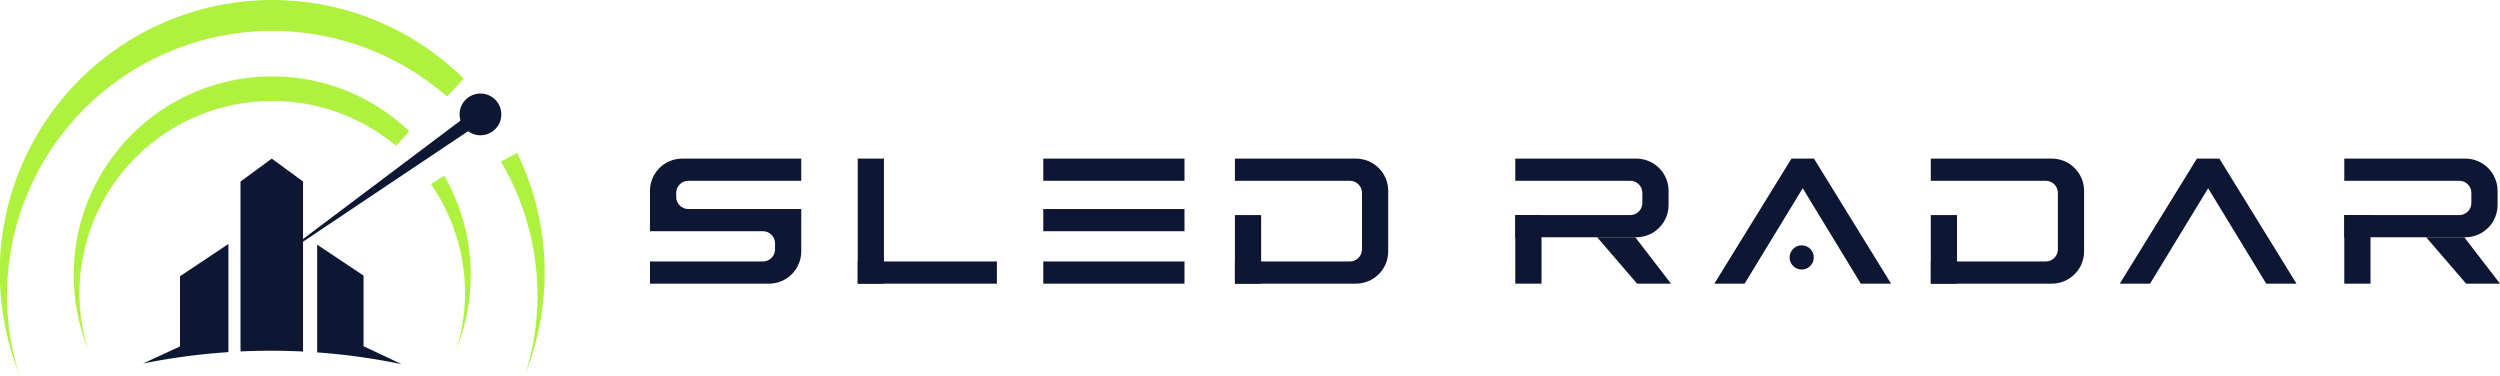
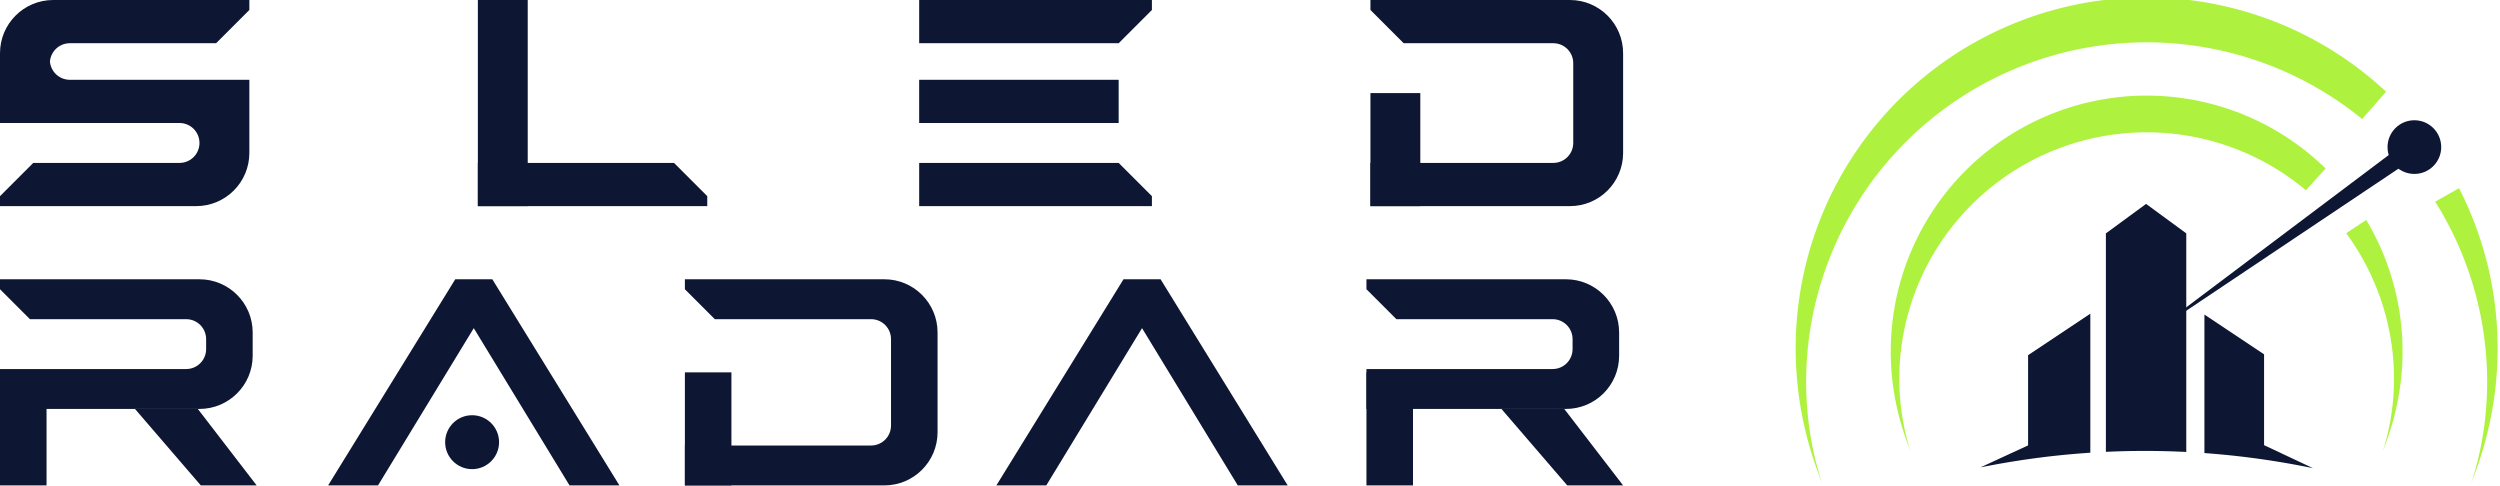
- <svg xmlns="http://www.w3.org/2000/svg" viewBox="0 0 1239.44 186.37" width="1239.44" height="186.37" role="img" aria-labelledby="sledradar-title">
-   <g fill="#aef23f" fill-rule="nonzero">
-     <path d="M9.82 186.38 L8.99 184.2 L8.18 182.02 L7.41 179.83 L6.67 177.62 L5.97 175.39 L5.3 173.16 L4.67 170.91 L4.08 168.65 L3.53 166.38 L3.01 164.1 L2.53 161.8 L2.09 159.5 L1.69 157.19 L1.33 154.88 L1.01 152.55 L0.73 150.22 L0.48 147.88 L0.28 145.53 L0.12 143.18 L0 140.83 L-0.08 138.47 L-0.12 136.11 L-0.11 133.75 L-0.07 131.39 L0.01 129.02 L0.14 126.66 L0.31 124.3 L0.52 121.94 L0.77 119.58 L1.06 117.22 L1.4 114.87 L1.77 112.52 L2.19 110.18 L2.65 107.84 L3.15 105.51 L3.69 103.19 L4.27 100.87 L4.9 98.57 L5.56 96.27 L6.27 93.99 L7.02 91.72 L7.8 89.46 L8.63 87.21 L9.5 84.97 L10.41 82.75 L11.36 80.55 L12.35 78.36 L13.38 76.18 L14.44 74.03 L15.55 71.89 L16.7 69.77 L17.88 67.67 L19.1 65.59 L20.36 63.53 L21.66 61.5 L22.99 59.48 L24.36 57.49 L25.77 55.52 L27.21 53.58 L28.69 51.66 L30.2 49.77 L31.75 47.9 L33.33 46.06 L34.95 44.25 L36.6 42.47 L38.28 40.72 L39.99 38.99 L41.74 37.3 L43.52 35.64 L45.32 34 L47.16 32.41 L49.03 30.84 L50.92 29.31 L52.84 27.81 L54.79 26.34 L56.77 24.91 L58.78 23.52 L60.81 22.16 L62.86 20.84 L64.94 19.55 L67.04 18.3 L69.17 17.09 L71.32 15.92 L73.49 14.79 L75.68 13.69 L77.89 12.64 L80.12 11.63 L82.36 10.65 L84.63 9.72 L86.91 8.83 L89.21 7.98 L91.53 7.17 L93.86 6.4 L96.2 5.67 L98.56 4.99 L100.93 4.35 L103.31 3.76 L105.71 3.2 L108.11 2.69 L110.52 2.23 L112.94 1.81 L115.37 1.43 L117.8 1.09 L120.24 0.8 L122.69 0.56 L125.14 0.36 L127.59 0.2 L130.05 0.09 L132.5 0.02 L134.96 0 L137.42 0.02 L139.87 0.09 L142.33 0.2 L144.78 0.36 L147.23 0.56 L149.68 0.8 L152.12 1.09 L154.55 1.43 L156.98 1.81 L159.4 2.23 L161.81 2.69 L164.21 3.2 L166.61 3.76 L168.99 4.35 L171.36 4.99 L173.72 5.67 L176.06 6.4 L178.39 7.17 L180.71 7.98 L183.01 8.83 L185.29 9.72 L187.56 10.65 L189.8 11.63 L192.03 12.64 L194.24 13.69 L196.43 14.79 L198.6 15.92 L200.75 17.09 L202.88 18.3 L204.98 19.55 L207.06 20.84 L209.11 22.16 L211.14 23.52 L213.15 24.91 L215.13 26.34 L217.08 27.81 L219 29.31 L220.89 30.84 L222.76 32.41 L224.6 34 L226.4 35.64 L228.18 37.3 L229.93 38.99 L221.64 47.88 L219.96 46.43 L218.25 45.02 L216.52 43.63 L214.77 42.27 L213 40.94 L211.21 39.65 L209.39 38.38 L207.56 37.15 L205.71 35.94 L203.84 34.77 L201.94 33.63 L200.04 32.53 L198.11 31.45 L196.17 30.41 L194.21 29.4 L192.23 28.43 L190.24 27.49 L188.24 26.58 L186.22 25.71 L184.18 24.87 L182.14 24.06 L180.08 23.29 L178.01 22.56 L175.93 21.85 L173.83 21.19 L171.73 20.56 L169.62 19.96 L167.5 19.4 L165.37 18.88 L163.23 18.39 L161.08 17.94 L158.93 17.52 L156.77 17.14 L154.61 16.79 L152.44 16.48 L150.26 16.21 L148.08 15.98 L145.9 15.78 L143.72 15.61 L141.53 15.48 L139.34 15.39 L137.15 15.34 L134.96 15.32 L132.77 15.34 L130.58 15.39 L128.39 15.48 L126.2 15.61 L124.02 15.78 L121.84 15.98 L119.66 16.21 L117.48 16.48 L115.31 16.79 L113.15 17.14 L110.99 17.52 L108.84 17.94 L106.69 18.39 L104.55 18.88 L102.42 19.4 L100.3 19.96 L98.19 20.56 L96.09 21.19 L93.99 21.85 L91.91 22.56 L89.84 23.29 L87.78 24.06 L85.74 24.87 L83.7 25.71 L81.68 26.58 L79.68 27.49 L77.69 28.43 L75.71 29.4 L73.75 30.41 L71.81 31.45 L69.88 32.53 L67.98 33.63 L66.08 34.77 L64.21 35.94 L62.36 37.15 L60.53 38.38 L58.71 39.65 L56.92 40.94 L55.15 42.27 L53.4 43.63 L51.67 45.02 L49.96 46.43 L48.28 47.88 L46.62 49.36 L44.99 50.86 L43.38 52.39 L41.8 53.95 L40.24 55.54 L38.71 57.16 L37.2 58.8 L35.72 60.47 L34.27 62.16 L32.85 63.88 L31.45 65.63 L30.09 67.4 L28.75 69.19 L27.45 71.01 L26.17 72.85 L24.93 74.71 L23.71 76.6 L22.53 78.51 L21.38 80.44 L20.26 82.39 L19.18 84.36 L18.12 86.35 L17.11 88.36 L16.12 90.39 L15.17 92.43 L14.25 94.5 L13.37 96.58 L12.53 98.67 L11.72 100.79 L10.95 102.92 L10.21 105.06 L9.51 107.22 L8.84 109.39 L8.22 111.57 L7.63 113.76 L7.08 115.97 L6.56 118.19 L6.09 120.42 L5.65 122.66 L5.26 124.9 L4.9 127.16 L4.58 129.42 L4.3 131.69 L4.06 133.97 L3.86 136.25 L3.7 138.54 L3.58 140.83 L3.5 143.12 L3.46 145.42 L3.46 147.72 L3.5 150.02 L3.59 152.32 L3.71 154.62 L3.88 156.93 L4.08 159.22 L4.33 161.52 L4.62 163.81 L4.95 166.1 L5.32 168.39 L5.73 170.66 L6.19 172.94 L6.68 175.2 L7.22 177.46 L7.81 179.7 L8.43 181.94 L9.1 184.17 L9.82 186.38 Z" />
-     <path d="M256.35 75.79 L257.37 77.93 L258.35 80.08 L259.29 82.24 L260.2 84.42 L261.06 86.62 L261.89 88.82 L262.67 91.04 L263.42 93.28 L264.13 95.52 L264.8 97.77 L265.43 100.03 L266.01 102.31 L266.56 104.59 L267.07 106.87 L267.54 109.17 L267.97 111.47 L268.36 113.78 L268.7 116.09 L269.01 118.4 L269.28 120.72 L269.51 123.04 L269.69 125.36 L269.84 127.69 L269.95 130.01 L270.01 132.34 L270.04 134.66 L270.03 136.98 L269.98 139.3 L269.88 141.62 L269.75 143.93 L269.58 146.24 L269.37 148.54 L269.12 150.84 L268.84 153.13 L268.51 155.42 L268.15 157.7 L267.74 159.97 L267.3 162.23 L266.83 164.48 L266.31 166.72 L265.76 168.95 L265.17 171.17 L264.55 173.38 L263.89 175.58 L263.2 177.76 L262.47 179.94 L261.71 182.1 L260.92 184.24 L260.1 186.38 L260.1 186.38 L260.81 184.2 L261.47 182.02 L262.08 179.82 L262.66 177.61 L263.19 175.39 L263.68 173.16 L264.14 170.93 L264.55 168.69 L264.92 166.45 L265.25 164.2 L265.54 161.94 L265.79 159.69 L266 157.43 L266.17 155.16 L266.31 152.9 L266.4 150.64 L266.45 148.38 L266.46 146.11 L266.44 143.85 L266.37 141.6 L266.27 139.34 L266.12 137.09 L265.94 134.85 L265.72 132.61 L265.46 130.37 L265.17 128.14 L264.83 125.92 L264.46 123.71 L264.05 121.5 L263.6 119.31 L263.11 117.12 L262.59 114.95 L262.03 112.78 L261.44 110.63 L260.81 108.48 L260.14 106.36 L259.44 104.24 L258.7 102.14 L257.92 100.05 L257.12 97.98 L256.27 95.92 L255.4 93.88 L254.49 91.86 L253.54 89.85 L252.57 87.86 L251.56 85.89 L250.52 83.94 L249.44 82 L248.34 80.09 Z" />
-     <path d="M43.91 173.97 L43.31 172.39 L42.72 170.81 L42.15 169.21 L41.61 167.6 L41.09 165.99 L40.6 164.37 L40.14 162.73 L39.7 161.09 L39.29 159.44 L38.91 157.78 L38.55 156.12 L38.23 154.44 L37.93 152.76 L37.66 151.08 L37.42 149.39 L37.21 147.69 L37.02 145.99 L36.87 144.28 L36.75 142.57 L36.65 140.86 L36.59 139.14 L36.55 137.43 L36.55 135.71 L36.57 133.99 L36.63 132.26 L36.71 130.54 L36.83 128.82 L36.97 127.1 L37.15 125.38 L37.35 123.66 L37.59 121.95 L37.85 120.24 L38.15 118.53 L38.48 116.83 L38.84 115.13 L39.22 113.43 L39.64 111.75 L40.09 110.06 L40.57 108.39 L41.08 106.72 L41.61 105.06 L42.18 103.41 L42.78 101.77 L43.4 100.14 L44.06 98.52 L44.75 96.91 L45.46 95.31 L46.2 93.72 L46.98 92.14 L47.78 90.58 L48.61 89.03 L49.46 87.5 L50.35 85.98 L51.26 84.47 L52.2 82.98 L53.17 81.51 L54.16 80.05 L55.18 78.61 L56.23 77.19 L57.31 75.79 L58.4 74.4 L59.53 73.04 L60.68 71.69 L61.85 70.37 L63.05 69.06 L64.27 67.78 L65.52 66.51 L66.79 65.27 L68.08 64.05 L69.4 62.86 L70.73 61.69 L72.09 60.54 L73.47 59.42 L74.87 58.32 L76.29 57.24 L77.73 56.19 L79.19 55.17 L80.67 54.17 L82.17 53.2 L83.68 52.26 L85.22 51.35 L86.77 50.46 L88.33 49.6 L89.91 48.77 L91.51 47.96 L93.12 47.19 L94.75 46.44 L96.39 45.73 L98.04 45.04 L99.71 44.38 L101.39 43.76 L103.08 43.16 L104.78 42.6 L106.49 42.06 L108.21 41.56 L109.94 41.09 L111.68 40.65 L113.43 40.24 L115.18 39.87 L116.94 39.52 L118.71 39.21 L120.48 38.93 L122.26 38.68 L124.04 38.47 L125.83 38.28 L127.62 38.13 L129.41 38.02 L131.2 37.93 L133 37.88 L134.79 37.86 L136.59 37.87 L138.38 37.92 L140.18 38 L141.97 38.11 L143.76 38.25 L145.54 38.43 L147.33 38.64 L149.1 38.88 L150.88 39.15 L152.65 39.46 L154.41 39.8 L156.16 40.17 L157.91 40.57 L159.65 41.01 L161.38 41.47 L163.11 41.97 L164.82 42.5 L166.52 43.05 L168.21 43.64 L169.9 44.26 L171.56 44.91 L173.22 45.59 L174.86 46.3 L176.49 47.04 L178.11 47.81 L179.71 48.61 L181.29 49.44 L182.86 50.29 L184.41 51.18 L185.95 52.09 L187.47 53.02 L188.97 53.99 L190.45 54.98 L191.91 56 L193.36 57.04 L194.78 58.11 L196.19 59.21 L197.57 60.33 L198.93 61.47 L200.27 62.64 L201.59 63.83 L202.89 65.04 L196.37 72.32 L195.13 71.3 L193.87 70.3 L192.6 69.32 L191.31 68.37 L190.01 67.44 L188.7 66.53 L187.37 65.64 L186.02 64.78 L184.66 63.94 L183.29 63.12 L181.91 62.32 L180.51 61.55 L179.1 60.81 L177.68 60.08 L176.25 59.38 L174.81 58.71 L173.35 58.06 L171.89 57.43 L170.42 56.83 L168.94 56.25 L167.45 55.7 L165.95 55.17 L164.44 54.67 L162.93 54.2 L161.4 53.74 L159.88 53.32 L158.34 52.92 L156.8 52.54 L155.25 52.2 L153.7 51.87 L152.14 51.57 L150.58 51.3 L149.02 51.06 L147.45 50.84 L145.87 50.64 L144.3 50.48 L142.72 50.34 L141.14 50.22 L139.56 50.13 L137.98 50.07 L136.39 50.03 L134.81 50.02 L133.23 50.04 L131.64 50.08 L130.06 50.15 L128.48 50.24 L126.9 50.36 L125.32 50.51 L123.75 50.68 L122.18 50.88 L120.61 51.1 L119.04 51.35 L117.48 51.63 L115.93 51.93 L114.38 52.26 L112.83 52.61 L111.29 52.99 L109.76 53.4 L108.23 53.83 L106.71 54.28 L105.19 54.77 L103.69 55.27 L102.19 55.8 L100.7 56.36 L99.22 56.94 L97.75 57.55 L96.29 58.18 L94.84 58.83 L93.4 59.51 L91.97 60.22 L90.55 60.94 L89.15 61.7 L87.75 62.47 L86.37 63.27 L85 64.09 L83.64 64.94 L82.3 65.81 L80.97 66.7 L79.66 67.61 L78.36 68.55 L77.08 69.51 L75.81 70.49 L74.56 71.49 L73.32 72.51 L72.1 73.56 L70.9 74.62 L69.71 75.71 L68.55 76.82 L67.4 77.94 L66.26 79.09 L65.15 80.26 L64.06 81.45 L62.99 82.65 L61.93 83.88 L60.9 85.12 L59.88 86.38 L58.89 87.66 L57.92 88.96 L56.97 90.27 L56.04 91.6 L55.14 92.95 L54.25 94.31 L53.39 95.69 L52.55 97.09 L51.74 98.5 L50.95 99.93 L50.18 101.37 L49.44 102.82 L48.72 104.29 L48.02 105.77 L47.36 107.26 L46.71 108.77 L46.09 110.29 L45.5 111.82 L44.93 113.36 L44.39 114.91 L43.88 116.48 L43.39 118.05 L42.93 119.63 L42.5 121.22 L42.09 122.82 L41.72 124.43 L41.37 126.05 L41.04 127.67 L40.75 129.3 L40.48 130.94 L40.25 132.58 L40.04 134.23 L39.86 135.88 L39.7 137.53 L39.58 139.2 L39.49 140.86 L39.42 142.52 L39.39 144.19 L39.38 145.86 L39.41 147.53 L39.46 149.21 L39.55 150.88 L39.66 152.55 L39.8 154.22 L39.98 155.89 L40.18 157.56 L40.42 159.22 L40.68 160.88 L40.98 162.54 L41.3 164.19 L41.66 165.84 L42.04 167.48 L42.46 169.11 L42.91 170.74 L43.39 172.36 L43.91 173.97 Z" />
-     <path d="M220.23 87.11 L221.09 88.62 L221.91 90.14 L222.71 91.68 L223.48 93.23 L224.22 94.79 L224.93 96.36 L225.62 97.95 L226.28 99.54 L226.91 101.15 L227.51 102.76 L228.08 104.39 L228.62 106.02 L229.13 107.66 L229.62 109.31 L230.07 110.96 L230.5 112.62 L230.9 114.29 L231.26 115.96 L231.6 117.64 L231.91 119.32 L232.19 121.01 L232.44 122.7 L232.66 124.39 L232.85 126.08 L233.01 127.78 L233.14 129.47 L233.24 131.17 L233.32 132.87 L233.36 134.57 L233.38 136.26 L233.36 137.96 L233.32 139.65 L233.25 141.34 L233.14 143.03 L233.01 144.71 L232.86 146.39 L232.67 148.07 L232.45 149.74 L232.21 151.41 L231.94 153.07 L231.64 154.73 L231.31 156.37 L230.96 158.02 L230.58 159.65 L230.17 161.28 L229.74 162.89 L229.28 164.5 L228.79 166.1 L228.28 167.7 L227.75 169.28 L227.19 170.85 L226.61 172.41 L226.01 173.97 L226.01 173.97 L226.52 172.38 L227 170.79 L227.44 169.18 L227.85 167.57 L228.24 165.95 L228.59 164.33 L228.91 162.7 L229.21 161.07 L229.47 159.43 L229.71 157.79 L229.91 156.15 L230.09 154.5 L230.23 152.86 L230.35 151.21 L230.44 149.56 L230.5 147.91 L230.53 146.26 L230.53 144.62 L230.51 142.97 L230.45 141.33 L230.37 139.69 L230.26 138.05 L230.12 136.41 L229.95 134.78 L229.75 133.16 L229.53 131.54 L229.27 129.92 L229 128.31 L228.69 126.71 L228.35 125.11 L227.99 123.52 L227.61 121.94 L227.19 120.37 L226.75 118.8 L226.28 117.25 L225.79 115.7 L225.27 114.17 L224.72 112.64 L224.15 111.13 L223.56 109.62 L222.94 108.13 L222.29 106.65 L221.62 105.18 L220.93 103.73 L220.21 102.28 L219.47 100.86 L218.71 99.44 L217.92 98.04 L217.11 96.65 L216.28 95.28 L215.42 93.93 L214.54 92.59 L213.64 91.26 Z" />
+ <svg xmlns="http://www.w3.org/2000/svg" viewBox="0 0 751.95 146" width="751.95" height="146" role="img" aria-labelledby="sledradar-title">
+   <g fill="#aef23f" fill-rule="nonzero" transform="translate(540.4 0) scale(0.78)">
+     <path d="M9.82 186.38 L8.99 184.22 L8.18 182.05 L7.4 179.87 L6.65 177.67 L5.94 175.46 L5.27 173.24 L4.63 171.01 L4.02 168.76 L3.46 166.5 L2.93 164.23 L2.44 161.96 L1.99 159.67 L1.57 157.37 L1.2 155.06 L0.86 152.75 L0.57 150.43 L0.31 148.1 L0.09 145.76 L-0.08 143.42 L-0.22 141.08 L-0.32 138.73 L-0.37 136.38 L-0.39 134.02 L-0.36 131.67 L-0.3 129.31 L-0.19 126.95 L-0.04 124.59 L0.15 122.24 L0.38 119.88 L0.66 117.53 L0.97 115.18 L1.32 112.83 L1.72 110.49 L2.16 108.16 L2.64 105.83 L3.16 103.51 L3.72 101.19 L4.33 98.89 L4.97 96.59 L5.65 94.3 L6.38 92.03 L7.15 89.76 L7.95 87.51 L8.8 85.27 L9.69 83.04 L10.62 80.83 L11.59 78.63 L12.59 76.45 L13.64 74.29 L14.73 72.14 L15.85 70.02 L17.01 67.91 L18.21 65.82 L19.45 63.75 L20.73 61.7 L22.05 59.67 L23.4 57.67 L24.78 55.69 L26.21 53.73 L27.67 51.8 L29.16 49.89 L30.69 48.01 L32.26 46.16 L33.85 44.33 L35.48 42.53 L37.15 40.76 L38.85 39.02 L40.58 37.31 L42.34 35.63 L44.13 33.98 L45.95 32.36 L47.8 30.77 L49.68 29.22 L51.59 27.7 L53.53 26.21 L55.49 24.76 L57.48 23.35 L59.5 21.97 L61.54 20.62 L63.61 19.31 L65.7 18.04 L67.82 16.81 L69.96 15.62 L72.12 14.46 L74.3 13.34 L76.5 12.26 L78.72 11.22 L80.97 10.23 L83.22 9.27 L85.5 8.35 L87.8 7.48 L90.11 6.64 L92.43 5.85 L94.77 5.1 L97.13 4.39 L99.49 3.73 L101.87 3.1 L104.26 2.52 L106.66 1.99 L109.07 1.5 L111.49 1.05 L113.92 0.64 L116.36 0.28 L118.8 -0.03 L121.24 -0.3 L123.7 -0.53 L126.15 -0.71 L128.61 -0.85 L131.07 -0.94 L133.53 -0.99 L135.99 -1 L138.46 -0.95 L140.92 -0.87 L143.38 -0.74 L145.83 -0.56 L148.28 -0.34 L150.73 -0.08 L153.17 0.23 L155.61 0.58 L158.04 0.98 L160.46 1.42 L162.87 1.91 L165.27 2.44 L167.67 3.01 L170.05 3.62 L172.42 4.28 L174.77 4.98 L177.11 5.73 L179.44 6.51 L181.76 7.34 L184.05 8.21 L186.33 9.12 L188.6 10.07 L190.84 11.06 L193.06 12.09 L195.27 13.17 L197.46 14.28 L199.62 15.43 L201.76 16.62 L203.88 17.84 L205.98 19.11 L208.05 20.41 L210.09 21.75 L212.12 23.12 L214.11 24.53 L216.08 25.98 L218.02 27.46 L219.94 28.97 L221.82 30.52 L223.68 32.1 L225.5 33.72 L227.3 35.36 L218.07 45.91 L216.36 44.54 L214.63 43.2 L212.87 41.89 L211.1 40.6 L209.31 39.35 L207.5 38.13 L205.67 36.94 L203.82 35.79 L201.95 34.66 L200.06 33.56 L198.16 32.5 L196.24 31.47 L194.31 30.47 L192.36 29.51 L190.4 28.57 L188.42 27.67 L186.42 26.81 L184.42 25.97 L182.4 25.17 L180.37 24.41 L178.33 23.68 L176.27 22.98 L174.21 22.31 L172.14 21.68 L170.05 21.09 L167.96 20.53 L165.86 20 L163.75 19.51 L161.63 19.05 L159.51 18.63 L157.38 18.25 L155.25 17.89 L153.11 17.58 L150.96 17.3 L148.81 17.05 L146.66 16.84 L144.51 16.67 L142.35 16.53 L140.19 16.42 L138.03 16.36 L135.87 16.32 L133.71 16.33 L131.55 16.36 L129.38 16.44 L127.23 16.55 L125.07 16.69 L122.91 16.87 L120.76 17.09 L118.61 17.34 L116.47 17.63 L114.33 17.95 L112.2 18.3 L110.07 18.7 L107.95 19.12 L105.83 19.59 L103.72 20.08 L101.63 20.61 L99.53 21.18 L97.45 21.78 L95.38 22.42 L93.32 23.09 L91.27 23.79 L89.23 24.53 L87.2 25.3 L85.18 26.1 L83.18 26.94 L81.19 27.82 L79.21 28.72 L77.25 29.66 L75.3 30.63 L73.37 31.63 L71.45 32.67 L69.55 33.74 L67.67 34.84 L65.81 35.97 L63.96 37.13 L62.13 38.33 L60.32 39.55 L58.53 40.81 L56.77 42.09 L55.02 43.41 L53.29 44.76 L51.58 46.13 L49.9 47.54 L48.24 48.97 L46.6 50.43 L44.99 51.92 L43.4 53.44 L41.83 54.99 L40.29 56.56 L38.78 58.16 L37.29 59.78 L35.83 61.43 L34.39 63.11 L32.98 64.81 L31.6 66.54 L30.25 68.29 L28.93 70.07 L27.63 71.87 L26.37 73.69 L25.13 75.54 L23.93 77.4 L22.76 79.29 L21.62 81.2 L20.51 83.13 L19.43 85.08 L18.38 87.05 L17.37 89.04 L16.39 91.05 L15.44 93.08 L14.53 95.12 L13.66 97.18 L12.81 99.26 L12.01 101.35 L11.23 103.46 L10.5 105.58 L9.8 107.72 L9.13 109.87 L8.5 112.04 L7.91 114.21 L7.36 116.4 L6.84 118.6 L6.37 120.81 L5.93 123.03 L5.52 125.26 L5.16 127.5 L4.84 129.75 L4.55 132 L4.3 134.26 L4.1 136.52 L3.93 138.79 L3.8 141.07 L3.71 143.35 L3.66 145.63 L3.66 147.92 L3.69 150.2 L3.76 152.49 L3.88 154.78 L4.03 157.06 L4.23 159.35 L4.46 161.63 L4.74 163.91 L5.06 166.19 L5.42 168.46 L5.82 170.73 L6.26 172.99 L6.74 175.25 L7.27 177.49 L7.84 179.73 L8.45 181.96 L9.11 184.18 L9.82 186.38 Z" />
+     <path d="M255.41 72.56 L256.48 74.7 L257.52 76.86 L258.52 79.04 L259.47 81.23 L260.39 83.43 L261.27 85.65 L262.1 87.89 L262.9 90.13 L263.66 92.39 L264.38 94.66 L265.05 96.94 L265.69 99.23 L266.28 101.53 L266.84 103.83 L267.35 106.15 L267.82 108.47 L268.25 110.8 L268.64 113.13 L268.99 115.46 L269.3 117.8 L269.57 120.15 L269.79 122.49 L269.98 124.84 L270.12 127.19 L270.22 129.54 L270.29 131.89 L270.31 134.23 L270.29 136.58 L270.23 138.92 L270.13 141.26 L269.99 143.6 L269.81 145.93 L269.59 148.25 L269.34 150.57 L269.04 152.88 L268.7 155.19 L268.33 157.49 L267.91 159.77 L267.46 162.05 L266.97 164.32 L266.44 166.58 L265.88 168.83 L265.28 171.07 L264.64 173.29 L263.96 175.51 L263.26 177.71 L262.51 179.89 L261.74 182.07 L260.93 184.23 L260.1 186.38 L260.1 186.38 L260.81 184.18 L261.46 181.98 L262.07 179.76 L262.64 177.53 L263.17 175.29 L263.65 173.05 L264.09 170.79 L264.49 168.54 L264.85 166.27 L265.17 164 L265.45 161.73 L265.68 159.46 L265.88 157.18 L266.04 154.9 L266.15 152.62 L266.23 150.35 L266.26 148.07 L266.26 145.79 L266.21 143.52 L266.13 141.25 L266 138.98 L265.84 136.72 L265.64 134.46 L265.39 132.21 L265.11 129.97 L264.79 127.73 L264.44 125.5 L264.04 123.28 L263.61 121.06 L263.13 118.86 L262.62 116.67 L262.08 114.49 L261.49 112.32 L260.87 110.16 L260.22 108.02 L259.52 105.88 L258.8 103.77 L258.03 101.66 L257.23 99.58 L256.4 97.51 L255.53 95.45 L254.63 93.41 L253.69 91.39 L252.72 89.39 L251.72 87.4 L250.68 85.44 L249.62 83.49 L248.52 81.56 L247.38 79.66 L246.22 77.77 Z" />
+     <path d="M43.91 173.97 L43.3 172.4 L42.7 170.82 L42.13 169.24 L41.58 167.64 L41.05 166.03 L40.55 164.42 L40.08 162.79 L39.63 161.16 L39.21 159.51 L38.82 157.86 L38.45 156.2 L38.11 154.54 L37.8 152.86 L37.52 151.18 L37.26 149.49 L37.04 147.8 L36.84 146.11 L36.67 144.4 L36.53 142.7 L36.42 140.99 L36.35 139.27 L36.29 137.56 L36.27 135.84 L36.28 134.12 L36.32 132.4 L36.39 130.68 L36.49 128.95 L36.62 127.23 L36.78 125.51 L36.97 123.79 L37.19 122.08 L37.44 120.36 L37.72 118.65 L38.03 116.94 L38.37 115.24 L38.75 113.54 L39.15 111.85 L39.58 110.16 L40.04 108.48 L40.54 106.8 L41.06 105.14 L41.61 103.48 L42.19 101.83 L42.81 100.19 L43.45 98.56 L44.12 96.93 L44.82 95.32 L45.55 93.73 L46.31 92.14 L47.09 90.57 L47.91 89.01 L48.76 87.46 L49.63 85.93 L50.53 84.41 L51.46 82.9 L52.41 81.42 L53.4 79.95 L54.41 78.49 L55.44 77.06 L56.51 75.64 L57.6 74.24 L58.71 72.86 L59.85 71.49 L61.02 70.15 L62.21 68.83 L63.43 67.53 L64.67 66.25 L65.93 64.99 L67.21 63.76 L68.52 62.54 L69.86 61.36 L71.21 60.19 L72.58 59.05 L73.98 57.93 L75.4 56.84 L76.84 55.77 L78.29 54.73 L79.77 53.72 L81.27 52.73 L82.78 51.77 L84.31 50.83 L85.86 49.93 L87.43 49.05 L89.01 48.2 L90.61 47.38 L92.22 46.58 L93.85 45.82 L95.49 45.09 L97.15 44.38 L98.82 43.71 L100.5 43.06 L102.2 42.45 L103.9 41.87 L105.62 41.32 L107.34 40.8 L109.08 40.31 L110.82 39.85 L112.58 39.43 L114.34 39.04 L116.11 38.68 L117.88 38.35 L119.66 38.05 L121.45 37.79 L123.24 37.56 L125.04 37.36 L126.83 37.19 L128.63 37.06 L130.44 36.96 L132.24 36.9 L134.05 36.86 L135.86 36.86 L137.66 36.9 L139.47 36.96 L141.27 37.06 L143.07 37.19 L144.87 37.36 L146.66 37.56 L148.46 37.79 L150.24 38.05 L152.02 38.34 L153.8 38.67 L155.57 39.03 L157.33 39.43 L159.08 39.85 L160.83 40.31 L162.56 40.79 L164.29 41.31 L166 41.86 L167.71 42.45 L169.4 43.06 L171.09 43.7 L172.76 44.38 L174.41 45.08 L176.06 45.81 L177.68 46.58 L179.3 47.37 L180.9 48.19 L182.48 49.04 L184.05 49.92 L185.6 50.82 L187.13 51.76 L188.64 52.72 L190.14 53.71 L191.61 54.72 L193.07 55.76 L194.51 56.83 L195.93 57.92 L197.32 59.04 L198.7 60.18 L200.05 61.35 L201.39 62.53 L202.69 63.75 L203.98 64.98 L196.36 73.36 L195.14 72.35 L193.9 71.36 L192.64 70.39 L191.37 69.45 L190.09 68.53 L188.79 67.62 L187.48 66.75 L186.16 65.89 L184.82 65.05 L183.47 64.24 L182.1 63.45 L180.73 62.69 L179.34 61.95 L177.94 61.23 L176.53 60.53 L175.11 59.86 L173.68 59.21 L172.24 58.59 L170.79 57.99 L169.33 57.41 L167.86 56.86 L166.39 56.33 L164.9 55.83 L163.41 55.35 L161.92 54.9 L160.41 54.47 L158.9 54.07 L157.38 53.69 L155.86 53.33 L154.33 53 L152.8 52.7 L151.26 52.42 L149.72 52.17 L148.18 51.94 L146.63 51.73 L145.08 51.56 L143.52 51.4 L141.97 51.28 L140.41 51.18 L138.85 51.1 L137.29 51.05 L135.73 51.02 L134.17 51.02 L132.61 51.05 L131.05 51.1 L129.5 51.18 L127.94 51.28 L126.38 51.41 L124.83 51.56 L123.28 51.74 L121.73 51.94 L120.19 52.17 L118.64 52.42 L117.11 52.7 L115.57 53.01 L114.05 53.34 L112.52 53.69 L111.01 54.07 L109.5 54.47 L107.99 54.9 L106.49 55.36 L105 55.84 L103.52 56.34 L102.04 56.87 L100.58 57.42 L99.12 57.99 L97.67 58.59 L96.23 59.22 L94.8 59.87 L93.38 60.54 L91.97 61.23 L90.57 61.95 L89.18 62.7 L87.81 63.46 L86.44 64.25 L85.09 65.06 L83.75 65.9 L82.43 66.75 L81.12 67.63 L79.82 68.53 L78.53 69.46 L77.27 70.4 L76.01 71.37 L74.77 72.36 L73.55 73.37 L72.34 74.4 L71.15 75.45 L69.98 76.52 L68.82 77.61 L67.68 78.72 L66.56 79.85 L65.46 81 L64.37 82.17 L63.31 83.36 L62.26 84.57 L61.24 85.8 L60.23 87.04 L59.24 88.3 L58.28 89.58 L57.33 90.88 L56.41 92.19 L55.5 93.53 L54.62 94.87 L53.76 96.24 L52.93 97.61 L52.11 99.01 L51.32 100.42 L50.56 101.84 L49.81 103.28 L49.09 104.73 L48.4 106.19 L47.73 107.67 L47.08 109.16 L46.46 110.66 L45.86 112.18 L45.29 113.7 L44.75 115.24 L44.23 116.79 L43.74 118.35 L43.27 119.92 L42.83 121.49 L42.42 123.08 L42.03 124.67 L41.68 126.28 L41.35 127.89 L41.04 129.5 L40.77 131.13 L40.52 132.76 L40.3 134.39 L40.11 136.03 L39.95 137.68 L39.82 139.33 L39.72 140.98 L39.64 142.64 L39.6 144.3 L39.58 145.96 L39.59 147.62 L39.63 149.28 L39.71 150.95 L39.81 152.61 L39.94 154.28 L40.1 155.94 L40.29 157.6 L40.52 159.26 L40.77 160.91 L41.05 162.57 L41.37 164.21 L41.71 165.86 L42.08 167.49 L42.49 169.12 L42.93 170.75 L43.4 172.36 L43.91 173.97 Z" />
+     <path d="M219.63 84.81 L220.52 86.33 L221.38 87.85 L222.22 89.4 L223.02 90.95 L223.8 92.52 L224.55 94.1 L225.27 95.7 L225.96 97.3 L226.62 98.92 L227.25 100.54 L227.85 102.18 L228.43 103.82 L228.97 105.47 L229.48 107.13 L229.97 108.8 L230.42 110.47 L230.85 112.16 L231.24 113.84 L231.61 115.53 L231.94 117.23 L232.25 118.93 L232.52 120.63 L232.77 122.34 L232.98 124.05 L233.16 125.76 L233.32 127.47 L233.44 129.18 L233.54 130.9 L233.6 132.61 L233.64 134.32 L233.64 136.03 L233.62 137.74 L233.57 139.45 L233.49 141.16 L233.37 142.86 L233.23 144.55 L233.06 146.25 L232.87 147.94 L232.64 149.62 L232.38 151.3 L232.1 152.97 L231.79 154.63 L231.45 156.29 L231.09 157.94 L230.69 159.59 L230.27 161.22 L229.83 162.85 L229.35 164.46 L228.85 166.07 L228.33 167.67 L227.78 169.26 L227.21 170.84 L226.62 172.41 L226.01 173.97 L226.01 173.97 L226.52 172.37 L226.99 170.76 L227.42 169.15 L227.83 167.53 L228.2 165.9 L228.54 164.26 L228.86 162.62 L229.14 160.98 L229.39 159.33 L229.61 157.68 L229.81 156.03 L229.97 154.38 L230.1 152.72 L230.21 151.06 L230.28 149.41 L230.33 147.75 L230.34 146.1 L230.33 144.44 L230.28 142.79 L230.21 141.15 L230.11 139.5 L229.98 137.86 L229.83 136.22 L229.64 134.59 L229.43 132.96 L229.19 131.34 L228.92 129.72 L228.62 128.11 L228.29 126.51 L227.94 124.91 L227.56 123.32 L227.16 121.74 L226.72 120.17 L226.26 118.61 L225.78 117.06 L225.27 115.52 L224.73 113.98 L224.17 112.46 L223.58 110.95 L222.96 109.46 L222.33 107.97 L221.66 106.5 L220.98 105.04 L220.27 103.59 L219.53 102.16 L218.77 100.74 L217.99 99.33 L217.19 97.94 L216.36 96.57 L215.51 95.21 L214.64 93.86 L213.75 92.54 L212.83 91.22 L211.9 89.93 Z" />
  </g>
-   <g fill="#0d1733" fill-rule="nonzero">
+   <g fill="#0d1733" fill-rule="nonzero" transform="translate(540.4 0) scale(0.78)">
    <path d="M134.24 130.53 L240.23 59.57 L236.18 53.86 Z" />
    <path d="M227.85 56.72 A10.35 10.35 0 1 0 248.55 56.72 A10.35 10.35 0 1 0 227.85 56.72 Z" />
+   </g>
+   <g fill="#0d1733" fill-rule="nonzero" transform="translate(540.4 0) scale(0.78)">
    <path d="M89.24 136.96 L113.24 120.96 L113.24 174.57 L111.78 174.67 L110.32 174.78 L108.86 174.89 L107.39 175.01 L105.93 175.14 L104.47 175.27 L103.01 175.41 L101.55 175.56 L100.09 175.71 L98.62 175.87 L97.16 176.04 L95.7 176.21 L94.24 176.4 L92.78 176.58 L91.32 176.78 L89.85 176.98 L88.39 177.19 L86.93 177.4 L85.47 177.63 L84.01 177.86 L82.55 178.09 L81.08 178.34 L79.62 178.59 L78.16 178.84 L76.7 179.11 L75.24 179.38 L73.78 179.66 L72.31 179.94 L70.85 180.24 L89.24 171.75 Z" />
    <path d="M134.74 78.63 L150.24 89.99 L150.24 174.28 L148.76 174.21 L147.29 174.15 L145.81 174.09 L144.34 174.04 L142.86 174 L141.38 173.96 L139.91 173.93 L138.43 173.91 L136.95 173.89 L135.48 173.88 L134 173.88 L132.53 173.88 L131.05 173.9 L129.57 173.91 L128.1 173.94 L126.62 173.97 L125.14 174.01 L123.67 174.06 L122.19 174.11 L120.72 174.17 L119.24 174.23 L119.24 89.99 Z" />
    <path d="M157.24 121.3 L180.24 136.63 L180.24 171.66 L199.11 180.54 L197.61 180.23 L196.12 179.93 L194.62 179.64 L193.13 179.36 L191.63 179.08 L190.14 178.81 L188.64 178.55 L187.15 178.29 L185.65 178.05 L184.15 177.81 L182.66 177.57 L181.16 177.35 L179.67 177.13 L178.17 176.92 L176.68 176.71 L175.18 176.52 L173.69 176.33 L172.19 176.14 L170.7 175.97 L169.2 175.8 L167.71 175.64 L166.21 175.48 L164.72 175.34 L163.22 175.2 L161.73 175.07 L160.23 174.94 L158.74 174.82 L157.24 174.71 Z" />
  </g>
-   <g fill="#0d1733" fill-rule="nonzero">
-     <path d="M322.24 94.63 A16 16 0 0 1 338.24 78.63 L397.24 78.63 L397.24 89.63 L341.24 89.63 A6 6 0 0 0 335.24 95.63 L335.24 97.63 A6 6 0 0 0 341.24 103.63 L397.24 103.63 L397.24 124.63 A16 16 0 0 1 381.24 140.63 L322.24 140.63 L322.24 129.63 L378.24 129.63 A6 6 0 0 0 384.24 123.63 L384.24 120.63 A6 6 0 0 0 378.24 114.63 L322.24 114.63 Z" />
-     <path d="M425.24 78.63 L438.24 78.63 L438.24 140.63 L425.24 140.63 Z" />
-     <path d="M425.24 129.63 L494.24 129.63 L494.24 140.63 L425.24 140.63 Z" />
-     <path d="M517.24 78.63 L587.24 78.63 L587.24 89.63 L517.24 89.63 Z" />
-     <path d="M517.24 103.63 L587.24 103.63 L587.24 114.63 L517.24 114.63 Z" />
-     <path d="M517.24 129.63 L587.24 129.63 L587.24 140.63 L517.24 140.63 Z" />
-     <path d="M612.24 78.63 L672.24 78.63 A16 16 0 0 1 688.24 94.63 L688.24 124.63 A16 16 0 0 1 672.24 140.63 L612.24 140.63 L612.24 129.63 L669.24 129.63 A6 6 0 0 0 675.24 123.63 L675.24 95.63 A6 6 0 0 0 669.24 89.63 L612.24 89.63 Z" />
-     <path d="M612.24 106.63 L625.24 106.63 L625.24 140.63 L612.24 140.63 Z" />
-     <path d="M751.24 78.63 L811.24 78.63 A16 16 0 0 1 827.24 94.63 L827.24 101.63 A16 16 0 0 1 811.24 117.63 L751.24 117.63 L751.24 106.63 L808.24 106.63 A6 6 0 0 0 814.24 100.63 L814.24 95.63 A6 6 0 0 0 808.24 89.63 L751.24 89.63 Z" />
-     <path d="M751.24 106.63 L764.24 106.63 L764.24 140.63 L751.24 140.63 Z" />
+   <g fill="#0d1733" fill-rule="nonzero" transform="translate(-322.24 -78.63)">
+     <path d="M322.24 94.63 A16 16 0 0 1 338.24 78.63 L397.24 78.63 L397.24 81.63 L387.24 91.63 L343.24 91.63 A6 6 0 0 0 337.24 97.63 L337.24 96.63 A6 6 0 0 0 343.24 102.63 L397.24 102.63 L397.24 124.63 A16 16 0 0 1 381.24 140.63 L322.24 140.63 L322.24 137.63 L332.24 127.63 L376.24 127.63 A6 6 0 0 0 382.24 121.63 L382.24 121.63 A6 6 0 0 0 376.24 115.63 L322.24 115.63 Z" />
+   </g>
+   <g fill="#0d1733" fill-rule="nonzero" transform="translate(-281.51 -78.63)">
+     <path d="M425.24 78.63 L440.24 78.63 L440.24 140.63 L425.24 140.63 Z" />
+     <path d="M425.24 127.63 L484.24 127.63 L494.24 137.63 L494.24 140.63 L425.24 140.63 Z" />
+   </g>
+   <g fill="#0d1733" fill-rule="nonzero" transform="translate(-240.77 -78.63)">
+     <path d="M517.24 78.63 L587.24 78.63 L587.24 81.63 L577.24 91.63 L517.24 91.63 Z" />
+     <path d="M517.24 102.63 L577.24 102.63 L577.24 115.63 L517.24 115.63 Z" />
+     <path d="M517.24 127.63 L577.24 127.63 L587.24 137.63 L587.24 140.63 L517.24 140.63 Z" />
+   </g>
+   <g fill="#0d1733" fill-rule="nonzero" transform="translate(-200.04 -78.63)">
+     <path d="M612.24 78.63 L672.24 78.63 A16 16 0 0 1 688.24 94.63 L688.24 124.63 A16 16 0 0 1 672.24 140.63 L612.24 140.63 L612.24 127.63 L667.24 127.63 A6 6 0 0 0 673.24 121.63 L673.24 97.63 A6 6 0 0 0 667.24 91.63 L622.24 91.63 L612.24 81.63 Z" />
+     <path d="M612.24 106.63 L627.24 106.63 L627.24 140.63 L612.24 140.63 Z" />
+   </g>
+   <g fill="#0d1733" fill-rule="nonzero" transform="translate(-751.24 5.37)">
+     <path d="M751.24 78.63 L811.24 78.63 A16 16 0 0 1 827.24 94.63 L827.24 101.63 A16 16 0 0 1 811.24 117.63 L751.24 117.63 L751.24 105.63 L807.24 105.63 A6 6 0 0 0 813.24 99.63 L813.24 96.63 A6 6 0 0 0 807.24 90.63 L760.24 90.63 L751.24 81.63 Z" />
+     <path d="M751.24 106.63 L765.24 106.63 L765.24 140.63 L751.24 140.63 Z" />
    <path d="M791.84 117.63 L810.74 117.63 L828.44 140.63 L811.64 140.63 Z" />
    <path d="M888.17 78.63 L899.32 78.63 L937.55 140.63 L922.54 140.63 L893.74 93.33 L864.94 140.63 L849.93 140.63 Z" />
-     <path d="M887.24 127.63 A6 6 0 1 0 899.24 127.63 A6 6 0 1 0 887.24 127.63 Z" />
-     <path d="M957.24 78.63 L1017.24 78.63 A16 16 0 0 1 1033.24 94.63 L1033.24 124.63 A16 16 0 0 1 1017.24 140.63 L957.24 140.63 L957.24 129.63 L1014.24 129.63 A6 6 0 0 0 1020.24 123.63 L1020.24 95.63 A6 6 0 0 0 1014.24 89.63 L957.24 89.63 Z" />
-     <path d="M957.24 106.63 L970.24 106.63 L970.24 140.63 L957.24 140.63 Z" />
+     <path d="M885.13 127.63 A8.11 8.11 0 1 0 901.35 127.63 A8.11 8.11 0 1 0 885.13 127.63 Z" />
+     <path d="M957.24 78.63 L1017.24 78.63 A16 16 0 0 1 1033.24 94.63 L1033.24 124.63 A16 16 0 0 1 1017.24 140.63 L957.24 140.63 L957.24 128.63 L1013.24 128.63 A6 6 0 0 0 1019.24 122.63 L1019.24 96.63 A6 6 0 0 0 1013.24 90.63 L966.24 90.63 L957.24 81.63 Z" />
+     <path d="M957.24 106.63 L971.24 106.63 L971.24 140.63 L957.24 140.63 Z" />
    <path d="M1089.17 78.63 L1100.32 78.63 L1138.55 140.63 L1123.54 140.63 L1094.74 93.33 L1065.94 140.63 L1050.93 140.63 Z" />
-     <path d="M1162.24 78.63 L1222.24 78.63 A16 16 0 0 1 1238.24 94.63 L1238.24 101.63 A16 16 0 0 1 1222.24 117.63 L1162.24 117.63 L1162.24 106.63 L1219.24 106.63 A6 6 0 0 0 1225.24 100.63 L1225.24 95.63 A6 6 0 0 0 1219.24 89.63 L1162.24 89.63 Z" />
-     <path d="M1162.24 106.63 L1175.24 106.63 L1175.24 140.63 L1162.24 140.63 Z" />
+     <path d="M1162.24 78.63 L1222.24 78.63 A16 16 0 0 1 1238.24 94.63 L1238.24 101.63 A16 16 0 0 1 1222.24 117.63 L1162.24 117.63 L1162.24 105.63 L1218.24 105.63 A6 6 0 0 0 1224.24 99.63 L1224.24 96.63 A6 6 0 0 0 1218.24 90.63 L1171.24 90.63 L1162.24 81.63 Z" />
+     <path d="M1162.24 106.63 L1176.24 106.63 L1176.24 140.63 L1162.24 140.63 Z" />
    <path d="M1202.84 117.63 L1221.74 117.63 L1239.44 140.63 L1222.64 140.63 Z" />
  </g>
</svg>
